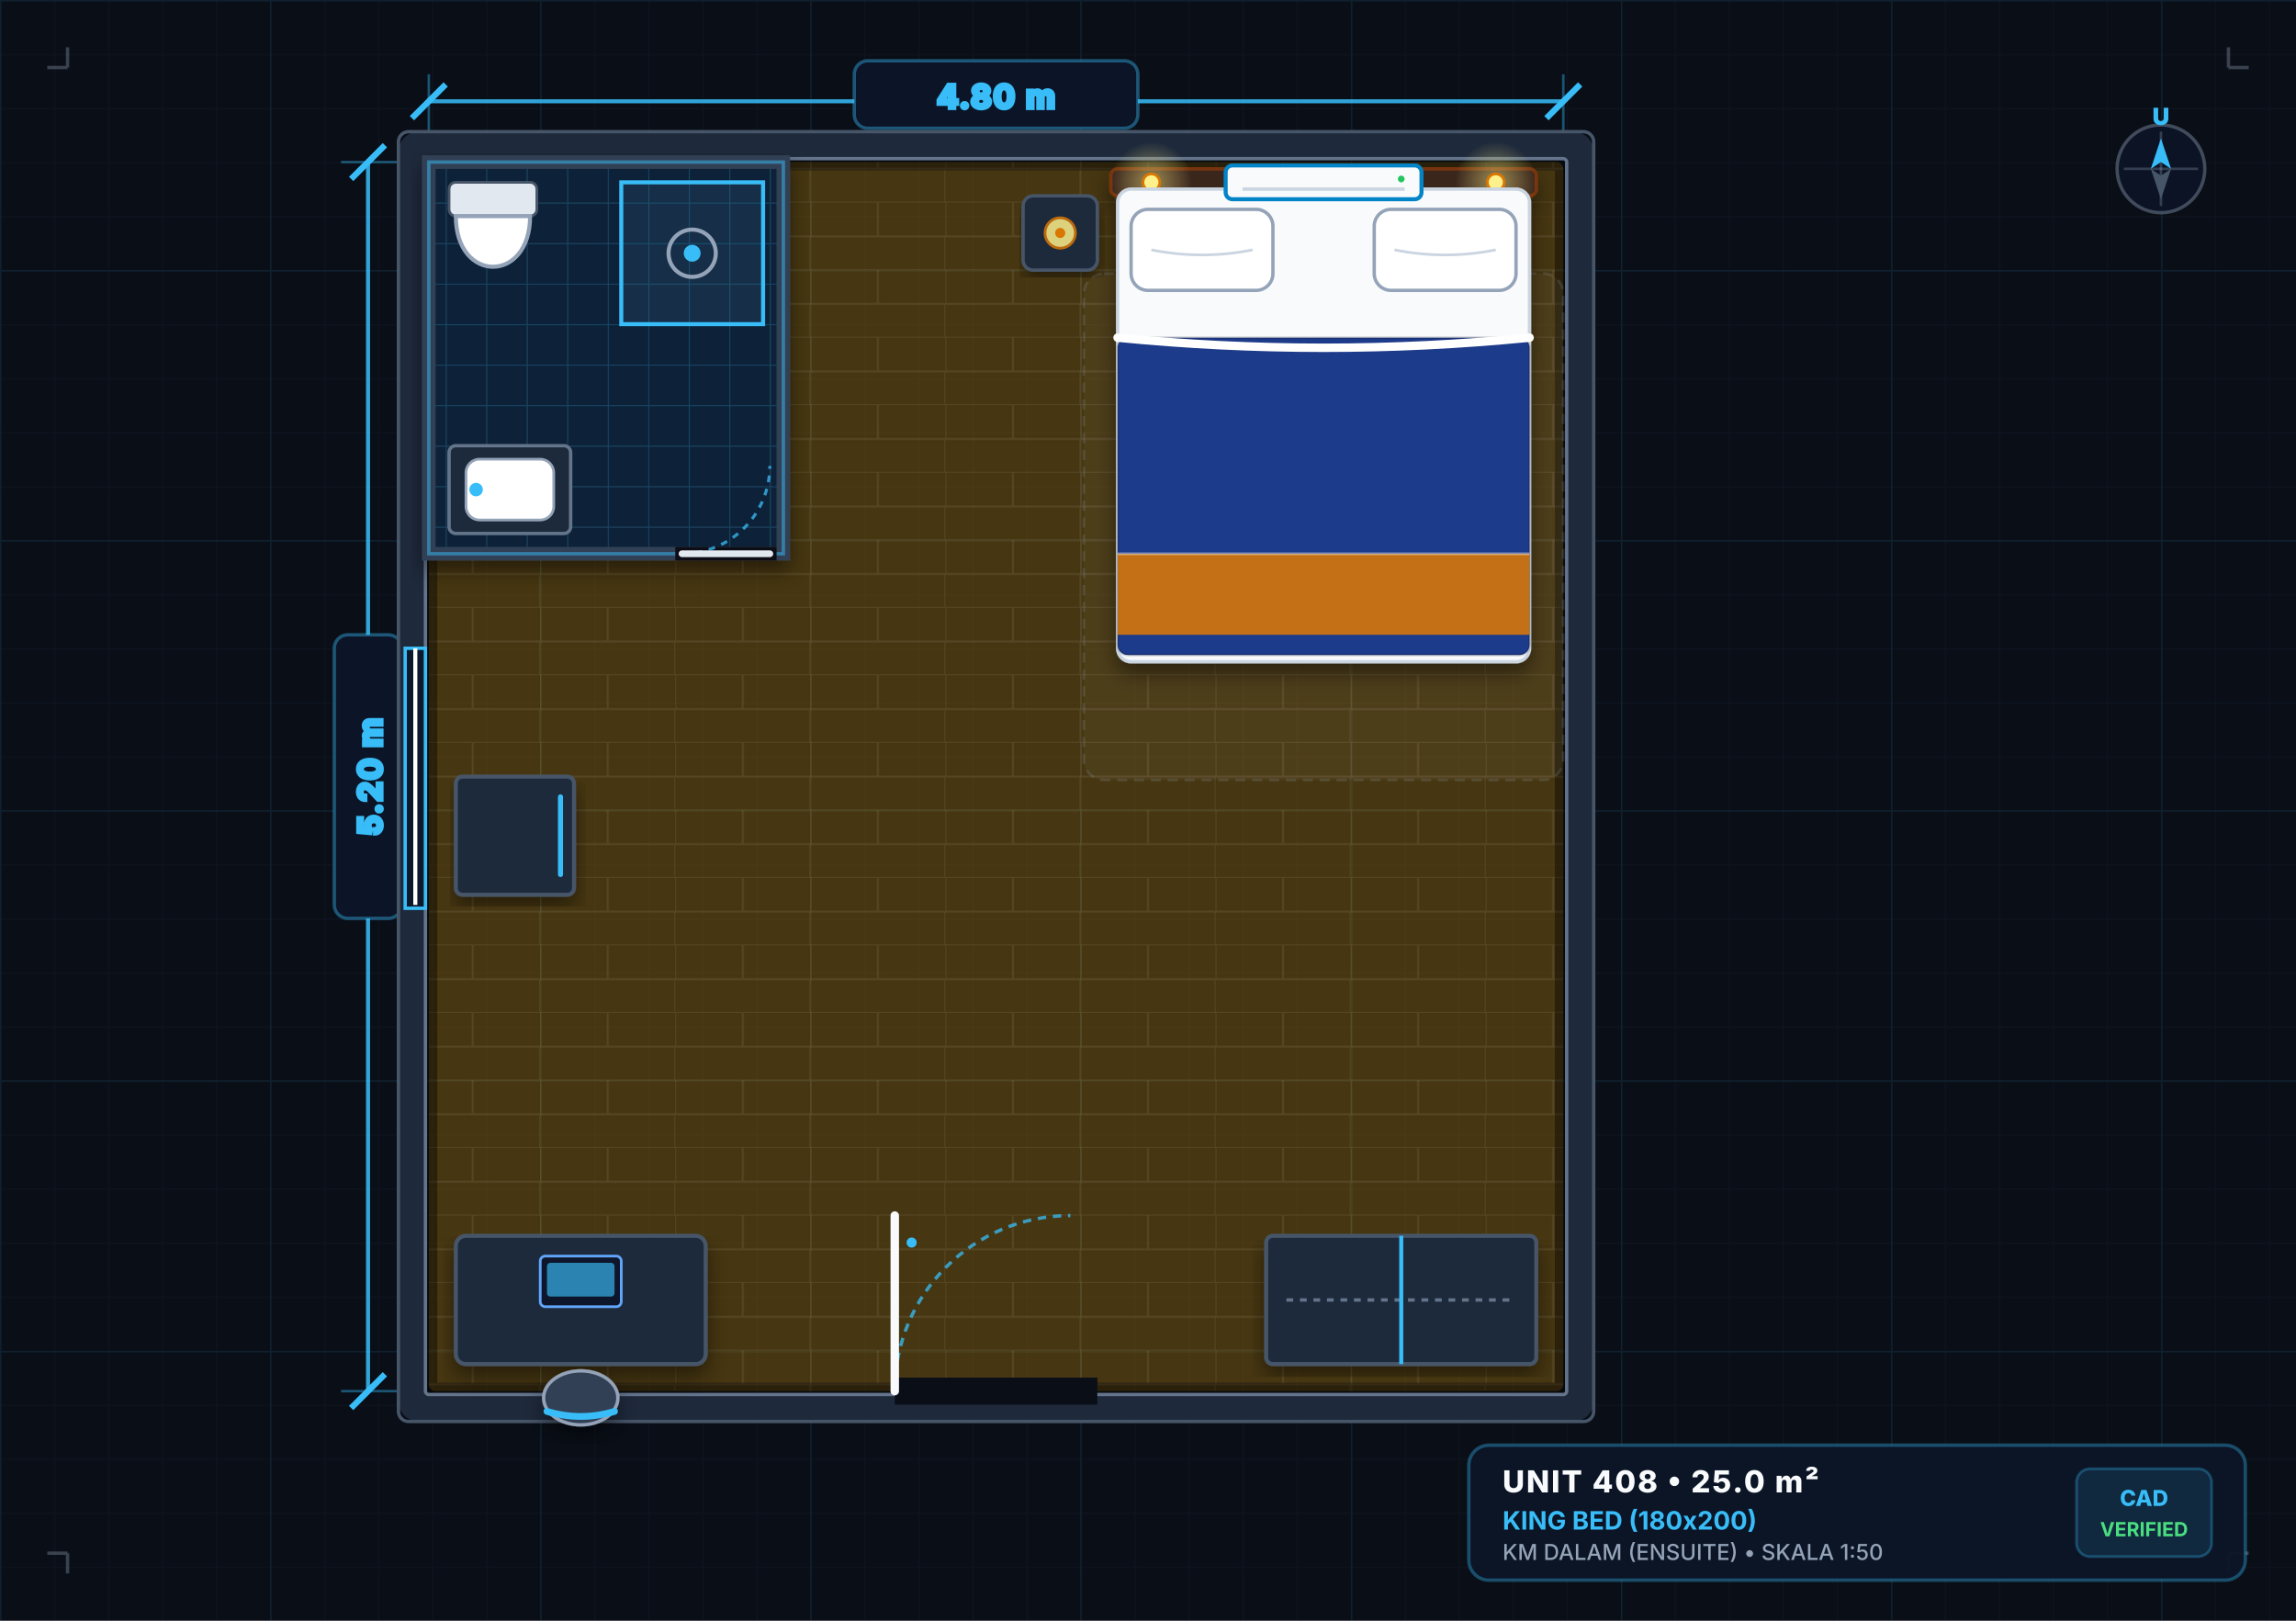
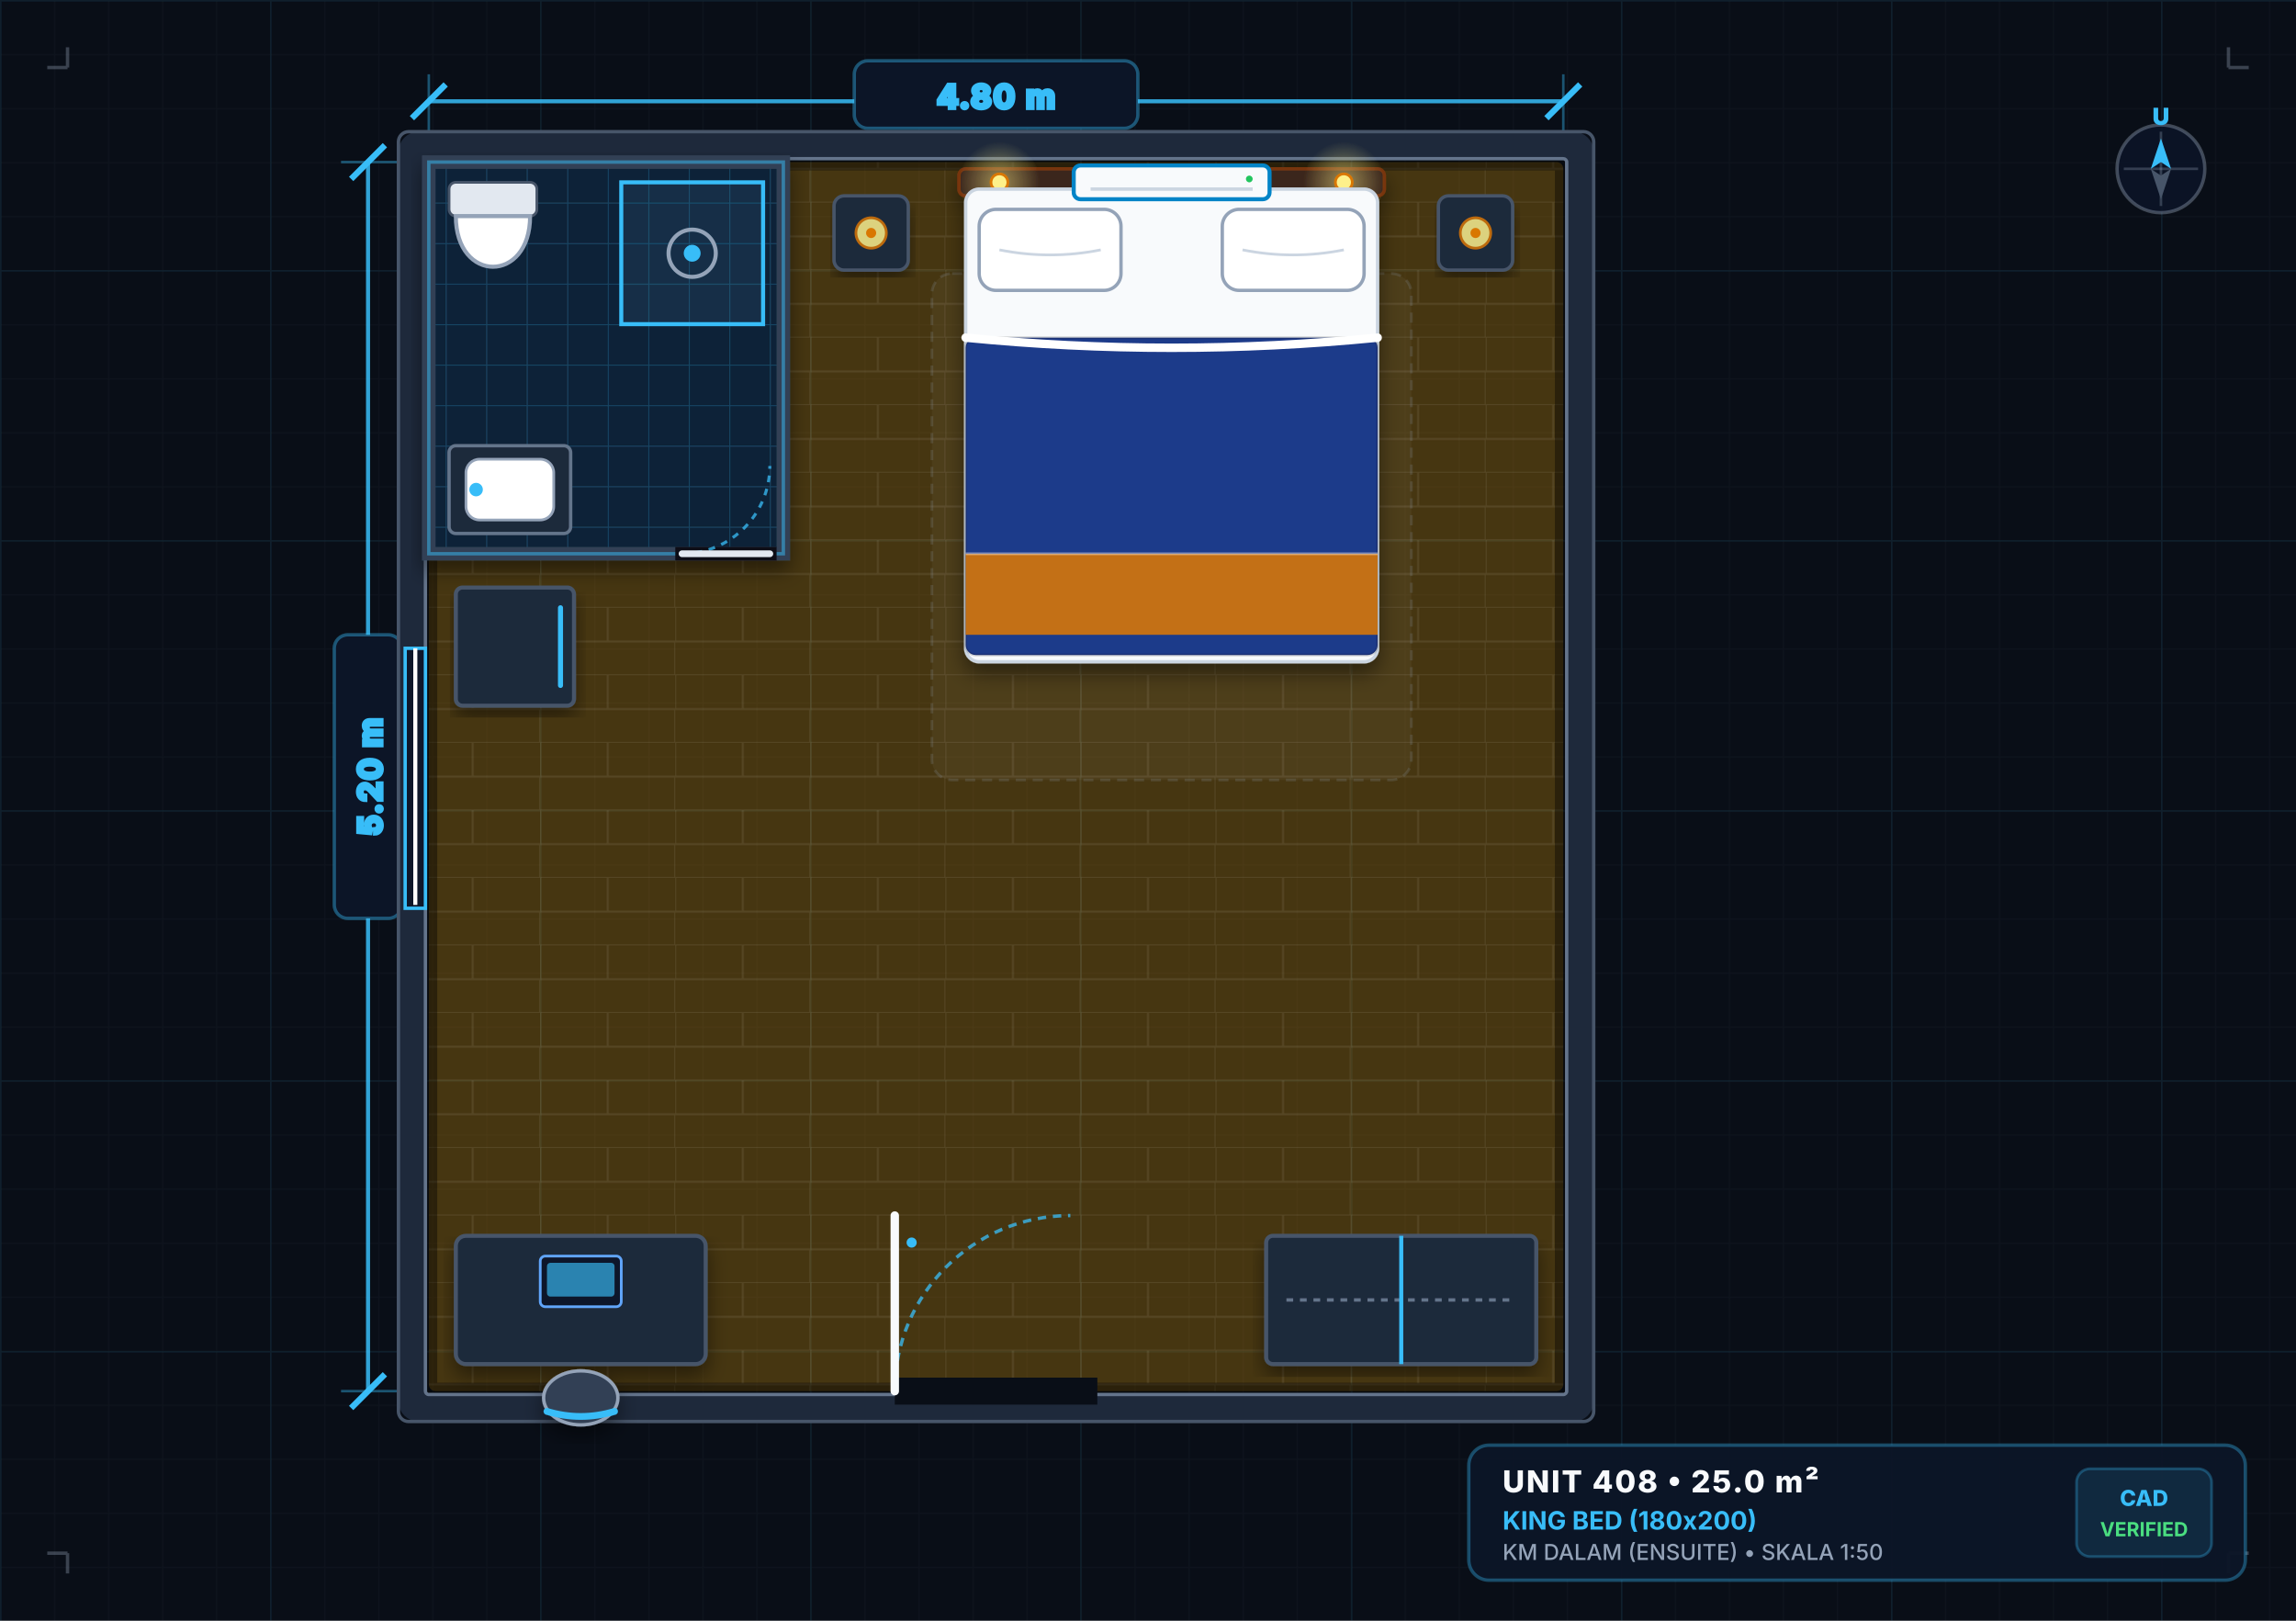
<svg xmlns="http://www.w3.org/2000/svg" viewBox="0 0 680 480" width="100%" height="100%" style="background:#090e17; border-radius:14px; font-family:'Inter',system-ui,-apple-system,sans-serif;">
  <defs>
    <pattern id="grid_cad_158" width="16" height="16" patternUnits="userSpaceOnUse">
      <path d="M 16 0 L 0 0 0 16" fill="none" stroke="rgba(148, 163, 184, 0.04)" stroke-width="0.75" />
    </pattern>
    <pattern id="grid_major_158" width="80" height="80" patternUnits="userSpaceOnUse">
      <path d="M 80 0 L 0 0 0 80" fill="none" stroke="rgba(56, 189, 248, 0.07)" stroke-width="1" />
    </pattern>
    <pattern id="parquet_158" width="40" height="20" patternUnits="userSpaceOnUse">
      <rect width="40" height="20" fill="#ca8a04" fill-opacity="0.32" />
      <path d="M 0 10 L 40 10 M 20 0 L 20 10 M 0 20 L 40 20 M 40 10 L 40 20 M 0 0 L 0 10" fill="none" stroke="rgba(255, 255, 255, 0.08)" stroke-width="0.6" />
    </pattern>
    <pattern id="bm_tile_158" width="12" height="12" patternUnits="userSpaceOnUse">
      <rect width="12" height="12" fill="#0f2338" />
      <path d="M 12 0 L 0 0 0 12" fill="none" stroke="rgba(56, 189, 248, 0.22)" stroke-width="0.6" />
    </pattern>
    <filter id="frost_blur_158" x="-10%" y="-10%" width="120%" height="120%">
      <feGaussianBlur stdDeviation="4.5" result="blur" />
    </filter>
    <pattern id="blind_hatch_158" width="8" height="8" patternTransform="rotate(45 0 0)" patternUnits="userSpaceOnUse">
      <line x1="0" y1="0" x2="0" y2="8" stroke="rgba(244, 63, 94, 0.35)" stroke-width="1.2" stroke-dasharray="2 2" />
    </pattern>
    <radialGradient id="lamp_glow_158">
      <stop offset="0%" stop-color="#fef08a" stop-opacity="0.5" />
      <stop offset="100%" stop-color="#fef08a" stop-opacity="0" />
    </radialGradient>
    <filter id="drop_shadow_158" x="-5%" y="-5%" width="115%" height="115%">
      <feDropShadow dx="0" dy="3" stdDeviation="3" flood-color="#000000" flood-opacity="0.45" />
    </filter>
  </defs>
  <rect width="680" height="480" fill="#090e17" />
  <rect width="680" height="480" fill="url(#grid_cad_158)" />
  <rect width="680" height="480" fill="url(#grid_major_158)" />
  <g stroke="rgba(148, 163, 184, 0.35)" stroke-width="1">
    <path d="M 14 20 L 20 20 M 20 14 L 20 20" />
    <path d="M 666 20 L 660 20 M 660 14 L 660 20" />
    <path d="M 14 460 L 20 460 M 20 466 L 20 460" />
    <path d="M 666 460 L 660 460 M 660 466 L 660 460" />
  </g>
  <g stroke="#38bdf8" stroke-width="1.2">
    <line x1="127" y1="30" x2="463" y2="30" opacity="0.85" />
    <line x1="122" y1="35" x2="132" y2="25" stroke-width="1.8" />
    <line x1="458" y1="35" x2="468" y2="25" stroke-width="1.8" />
    <line x1="127" y1="42" x2="127" y2="22" opacity="0.4" stroke-width="0.75" />
    <line x1="463" y1="42" x2="463" y2="22" opacity="0.4" stroke-width="0.75" />
    <rect x="253.0" y="18" width="84" height="20" rx="4" fill="#0c1527" stroke="rgba(56, 189, 248, 0.4)" stroke-width="1" />
    <text x="295.0" y="32" fill="#38bdf8" font-size="9.5" font-weight="700" text-anchor="middle" letter-spacing="0.5">
      4.80 m
    </text>
  </g>
  <g stroke="#38bdf8" stroke-width="1.2">
    <line x1="109" y1="48" x2="109" y2="412" opacity="0.85" />
    <line x1="104" y1="53" x2="114" y2="43" stroke-width="1.8" />
    <line x1="104" y1="417" x2="114" y2="407" stroke-width="1.8" />
    <line x1="121" y1="48" x2="101" y2="48" opacity="0.4" stroke-width="0.75" />
    <line x1="121" y1="412" x2="101" y2="412" opacity="0.4" stroke-width="0.75" />
    <g transform="translate(109, 230.0)">
      <rect x="-42" y="-10" width="84" height="20" rx="4" fill="#0c1527" stroke="rgba(56, 189, 248, 0.4)" stroke-width="1" transform="rotate(-90)" />
      <text x="0" y="4" fill="#38bdf8" font-size="9.5" font-weight="700" text-anchor="middle" letter-spacing="0.5" transform="rotate(-90)">
        5.20 m
      </text>
    </g>
  </g>
  <rect x="127" y="48" width="336" height="364" rx="2" fill="url(#parquet_158)" />
  <rect x="127" y="48" width="336" height="364" fill="none" stroke="rgba(0, 0, 0, 0.38)" stroke-width="5" />
  <rect x="122" y="43" width="346" height="374" fill="none" stroke="#1e293b" stroke-width="8" rx="2" />
  <rect x="118" y="39" width="354" height="382" fill="none" stroke="#475569" stroke-width="1" rx="3" />
  <rect x="126" y="47" width="338" height="366" fill="none" stroke="#64748b" stroke-width="1" rx="1" />
  <g id="ensuite_bathroom" filter="url(#drop_shadow_158)">
    <rect x="127" y="48" width="105" height="116" fill="url(#bm_tile_158)" stroke="#334155" stroke-width="4" />
    <rect x="127" y="48" width="105" height="116" fill="none" stroke="#38bdf8" stroke-width="1" opacity="0.5" />
    <rect x="184" y="54" width="42" height="42" fill="rgba(56, 189, 248, 0.08)" stroke="#38bdf8" stroke-width="1.2" />
    <circle cx="205" cy="75" r="7" fill="none" stroke="#94a3b8" stroke-width="1.2" />
    <circle cx="205" cy="75" r="2.5" fill="#38bdf8" />
    <rect x="133" y="54" width="26" height="10" rx="2" fill="#e2e8f0" stroke="#475569" stroke-width="0.8" />
    <path d="M 135 64 C 135 84 157 84 157 64 Z" fill="#ffffff" stroke="#94a3b8" stroke-width="1.2" />
    <rect x="133" y="132" width="36" height="26" rx="2" fill="#1e293b" stroke="#64748b" stroke-width="1" />
    <rect x="138" y="136" width="26" height="18" rx="4" fill="#ffffff" stroke="#94a3b8" stroke-width="0.8" />
    <circle cx="141" cy="145" r="2" fill="#38bdf8" />
    <rect x="200" y="162" width="30" height="4" fill="#090e17" />
    <path d="M 202 164 A 26 26 0 0 0 228 138" fill="none" stroke="#38bdf8" stroke-width="0.9" stroke-dasharray="2 2" opacity="0.75" />
    <line x1="202" y1="164" x2="228" y2="164" stroke="#e2e8f0" stroke-width="2" stroke-linecap="round" />
  </g>
-   <rect x="321" y="81" width="142" height="150" rx="6" fill="rgba(255, 255, 255, 0.04)" stroke="rgba(148, 163, 184, 0.18)" stroke-width="0.8" stroke-dasharray="3 2" />
+   <rect x="276" y="81" width="142" height="150" rx="6" fill="rgba(255, 255, 255, 0.04)" stroke="rgba(148, 163, 184, 0.18)" stroke-width="0.8" stroke-dasharray="3 2" />
  <g id="bed_unit" filter="url(#drop_shadow_158)">
-     <rect x="329" y="50" width="126" height="8" rx="2" fill="#3b271d" stroke="#78350f" stroke-width="1" />
-     <circle cx="341" cy="54" r="12" fill="url(#lamp_glow_158)" />
-     <circle cx="443" cy="54" r="12" fill="url(#lamp_glow_158)" />
-     <circle cx="341" cy="54" r="2.5" fill="#fef08a" stroke="#d97706" stroke-width="0.8" />
-     <circle cx="443" cy="54" r="2.5" fill="#fef08a" stroke="#d97706" stroke-width="0.8" />
-     <rect x="331" y="56" width="122" height="140" rx="4" fill="#f8fafc" stroke="#cbd5e1" stroke-width="1" />
-     <rect x="331" y="100" width="122" height="94" rx="3" fill="#1e3a8a" stroke="rgba(0,0,0,0.15)" stroke-width="0.8" />
-     <path d="M 331 100 Q 392.0 106 453 100" fill="none" stroke="#ffffff" stroke-width="2.5" stroke-linecap="round" />
-     <rect x="331" y="164" width="122" height="24" fill="#d97706" opacity="0.88" />
-     <line x1="331" y1="164" x2="453" y2="164" stroke="rgba(255,255,255,0.4)" stroke-width="0.8" />
-     <rect x="335" y="62" width="42" height="24" rx="5" fill="#ffffff" stroke="#94a3b8" stroke-width="1" />
-     <path d="M 341 74 Q 356.0 77 371 74" fill="none" stroke="#cbd5e1" stroke-width="0.8" />
-     <rect x="407" y="62" width="42" height="24" rx="5" fill="#ffffff" stroke="#94a3b8" stroke-width="1" />
-     <path d="M 413 74 Q 428.0 77 443 74" fill="none" stroke="#cbd5e1" stroke-width="0.8" />
+     <rect x="284" y="50" width="126" height="8" rx="2" fill="#3b271d" stroke="#78350f" stroke-width="1" />
+     <circle cx="296" cy="54" r="12" fill="url(#lamp_glow_158)" />
+     <circle cx="398" cy="54" r="12" fill="url(#lamp_glow_158)" />
+     <circle cx="296" cy="54" r="2.5" fill="#fef08a" stroke="#d97706" stroke-width="0.8" />
+     <circle cx="398" cy="54" r="2.5" fill="#fef08a" stroke="#d97706" stroke-width="0.8" />
+     <rect x="286" y="56" width="122" height="140" rx="4" fill="#f8fafc" stroke="#cbd5e1" stroke-width="1" />
+     <rect x="286" y="100" width="122" height="94" rx="3" fill="#1e3a8a" stroke="rgba(0,0,0,0.15)" stroke-width="0.8" />
+     <path d="M 286 100 Q 347.0 106 408 100" fill="none" stroke="#ffffff" stroke-width="2.5" stroke-linecap="round" />
+     <rect x="286" y="164" width="122" height="24" fill="#d97706" opacity="0.88" />
+     <line x1="286" y1="164" x2="408" y2="164" stroke="rgba(255,255,255,0.4)" stroke-width="0.8" />
+     <rect x="290" y="62" width="42" height="24" rx="5" fill="#ffffff" stroke="#94a3b8" stroke-width="1" />
+     <path d="M 296 74 Q 311.0 77 326 74" fill="none" stroke="#cbd5e1" stroke-width="0.8" />
+     <rect x="362" y="62" width="42" height="24" rx="5" fill="#ffffff" stroke="#94a3b8" stroke-width="1" />
+     <path d="M 368 74 Q 383.0 77 398 74" fill="none" stroke="#cbd5e1" stroke-width="0.8" />
  </g>
  <g filter="url(#drop_shadow_158)">
-     <rect x="303" y="58" width="22" height="22" rx="3" fill="#1e293b" stroke="#475569" stroke-width="1" />
-     <circle cx="314" cy="69" r="4.5" fill="#fef08a" stroke="#d97706" stroke-width="0.8" opacity="0.85" />
-     <circle cx="314" cy="69" r="1.5" fill="#d97706" />
+     <rect x="247" y="58" width="22" height="22" rx="3" fill="#1e293b" stroke="#475569" stroke-width="1" />
+     <circle cx="258" cy="69" r="4.5" fill="#fef08a" stroke="#d97706" stroke-width="0.8" opacity="0.85" />
+     <circle cx="258" cy="69" r="1.5" fill="#d97706" />
+   </g>
+   <g filter="url(#drop_shadow_158)">
+     <rect x="426" y="58" width="22" height="22" rx="3" fill="#1e293b" stroke="#475569" stroke-width="1" />
+     <circle cx="437" cy="69" r="4.5" fill="#fef08a" stroke="#d97706" stroke-width="0.8" opacity="0.85" />
+     <circle cx="437" cy="69" r="1.5" fill="#d97706" />
  </g>
  <g id="wardrobe" filter="url(#drop_shadow_158)">
    <rect x="375" y="366" width="80" height="38" rx="2" fill="#1e293b" stroke="#475569" stroke-width="1.2" />
    <line x1="381" y1="385.0" x2="449" y2="385.0" stroke="#64748b" stroke-width="1" stroke-dasharray="2 2" />
    <line x1="415.0" y1="366" x2="415.0" y2="404" stroke="#38bdf8" stroke-width="1.2" />
  </g>
  <g id="desk_setup" filter="url(#drop_shadow_158)">
    <rect x="135" y="366" width="74" height="38" rx="3" fill="#1e293b" stroke="#475569" stroke-width="1.2" />
    <rect x="160.0" y="372" width="24" height="15" rx="1.5" fill="#0f172a" stroke="#60a5fa" stroke-width="0.8" />
    <rect x="162.0" y="374" width="20" height="10" rx="1" fill="#38bdf8" opacity="0.65" />
    <ellipse cx="172.0" cy="414" rx="11" ry="8" fill="#334155" stroke="#94a3b8" stroke-width="1" />
    <path d="M 162.0 418 Q 172.0 421 182.0 418" fill="none" stroke="#38bdf8" stroke-width="2" stroke-linecap="round" />
  </g>
  <g id="ac_unit">
-     <rect x="363" y="49" width="58" height="10" rx="2" fill="#f8fafc" stroke="#0284c7" stroke-width="1.2" />
-     <line x1="368" y1="56" x2="416" y2="56" stroke="#cbd5e1" stroke-width="1" />
-     <circle cx="415" cy="53" r="1" fill="#22c55e" />
+     <rect x="318" y="49" width="58" height="10" rx="2" fill="#f8fafc" stroke="#0284c7" stroke-width="1.2" />
+     <line x1="323" y1="56" x2="371" y2="56" stroke="#cbd5e1" stroke-width="1" />
+     <circle cx="370" cy="53" r="1" fill="#22c55e" />
  </g>
  <g id="fridge" filter="url(#drop_shadow_158)">
-     <rect x="135" y="230" width="35" height="35" rx="2" fill="#1e293b" stroke="#475569" stroke-width="1.2" />
-     <line x1="166" y1="236" x2="166" y2="259" stroke="#38bdf8" stroke-width="1.5" stroke-linecap="round" />
+     <rect x="135" y="174" width="35" height="35" rx="2" fill="#1e293b" stroke="#475569" stroke-width="1.2" />
+     <line x1="166" y1="180" x2="166" y2="203" stroke="#38bdf8" stroke-width="1.5" stroke-linecap="round" />
  </g>
  <g id="window_left">
    <rect x="120" y="192" width="6" height="77" fill="#0f172a" stroke="#38bdf8" stroke-width="1" />
    <line x1="123" y1="192" x2="123" y2="268" stroke="#ffffff" stroke-width="1.2" />
  </g>
  <g id="main_door">
    <rect x="265" y="408" width="60" height="8" fill="#090e17" />
    <path d="M 265 412 A 52 52 0 0 1 317 360" fill="none" stroke="#38bdf8" stroke-width="1" stroke-dasharray="2.5 2" opacity="0.75" />
    <line x1="265" y1="412" x2="265" y2="360" stroke="#f8fafc" stroke-width="2.5" stroke-linecap="round" />
    <circle cx="270" cy="368" r="1.5" fill="#38bdf8" />
  </g>
  <g id="title_block" transform="translate(435, 428)">
    <rect x="0" y="0" width="230" height="40" rx="6" fill="rgba(12, 21, 39, 0.96)" stroke="rgba(56, 189, 248, 0.35)" stroke-width="1" />
    <text x="10" y="14" fill="#f8fafc" font-size="9" font-weight="800" letter-spacing="0.5">
      UNIT 408 • 25.0 m²
    </text>
    <text x="10" y="25" fill="#38bdf8" font-size="7.5" font-weight="700">
      KING BED (180x200)
    </text>
    <text x="10" y="34" fill="#94a3b8" font-size="6.5" font-weight="500">
      KM DALAM (ENSUITE) • SKALA 1:50
    </text>
    <rect x="180" y="7" width="40" height="26" rx="4" fill="rgba(56, 189, 248, 0.12)" stroke="rgba(56, 189, 248, 0.3)" stroke-width="0.8" />
    <text x="200" y="18" fill="#38bdf8" font-size="6.5" font-weight="800" text-anchor="middle">CAD</text>
    <text x="200" y="27" fill="#4ade80" font-size="5.8" font-weight="700" text-anchor="middle">VERIFIED</text>
  </g>
  <g id="north_compass" transform="translate(625, 35)">
    <circle cx="15" cy="15" r="13" fill="rgba(12, 21, 39, 0.9)" stroke="rgba(148, 163, 184, 0.4)" stroke-width="1" />
    <line x1="15" y1="4" x2="15" y2="26" stroke="rgba(148, 163, 184, 0.3)" stroke-width="0.75" />
    <line x1="4" y1="15" x2="26" y2="15" stroke="rgba(148, 163, 184, 0.3)" stroke-width="0.75" />
    <polygon points="15,6 18,15 15,13 12,15" fill="#38bdf8" />
    <polygon points="15,24 18,15 15,17 12,15" fill="#475569" />
    <text x="15" y="2" fill="#38bdf8" font-size="7" font-weight="900" text-anchor="middle">U</text>
  </g>
</svg>
